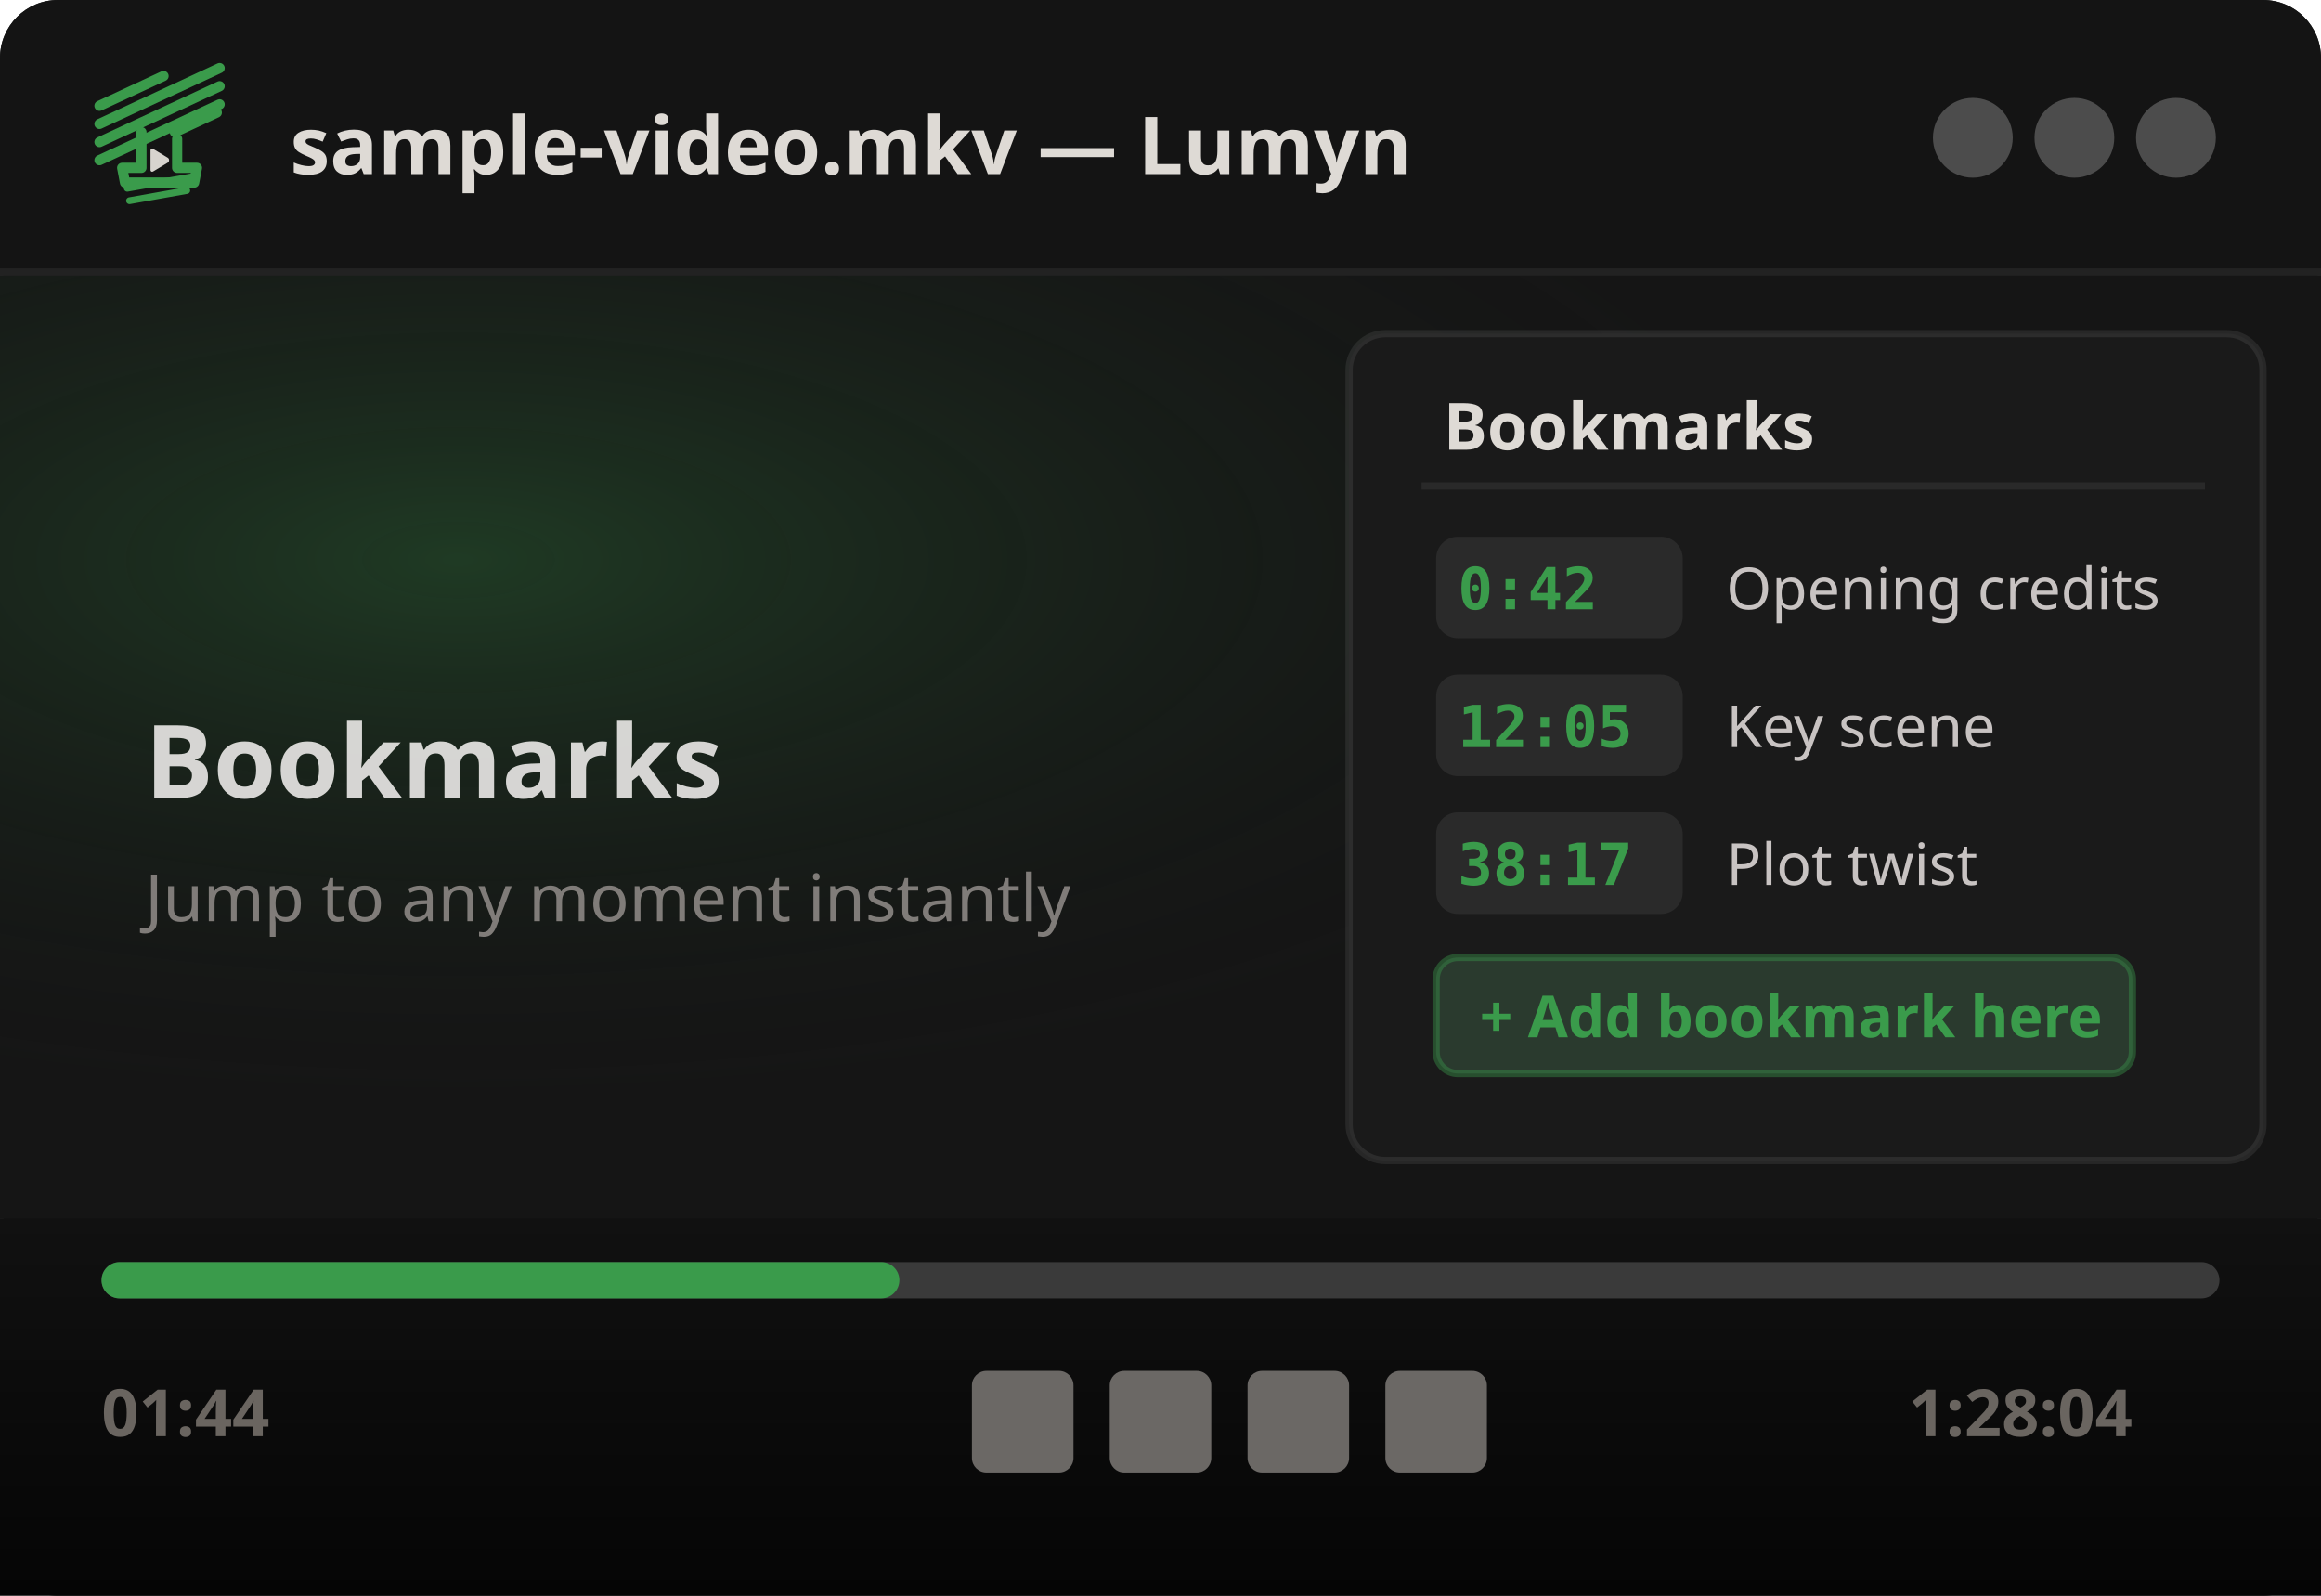
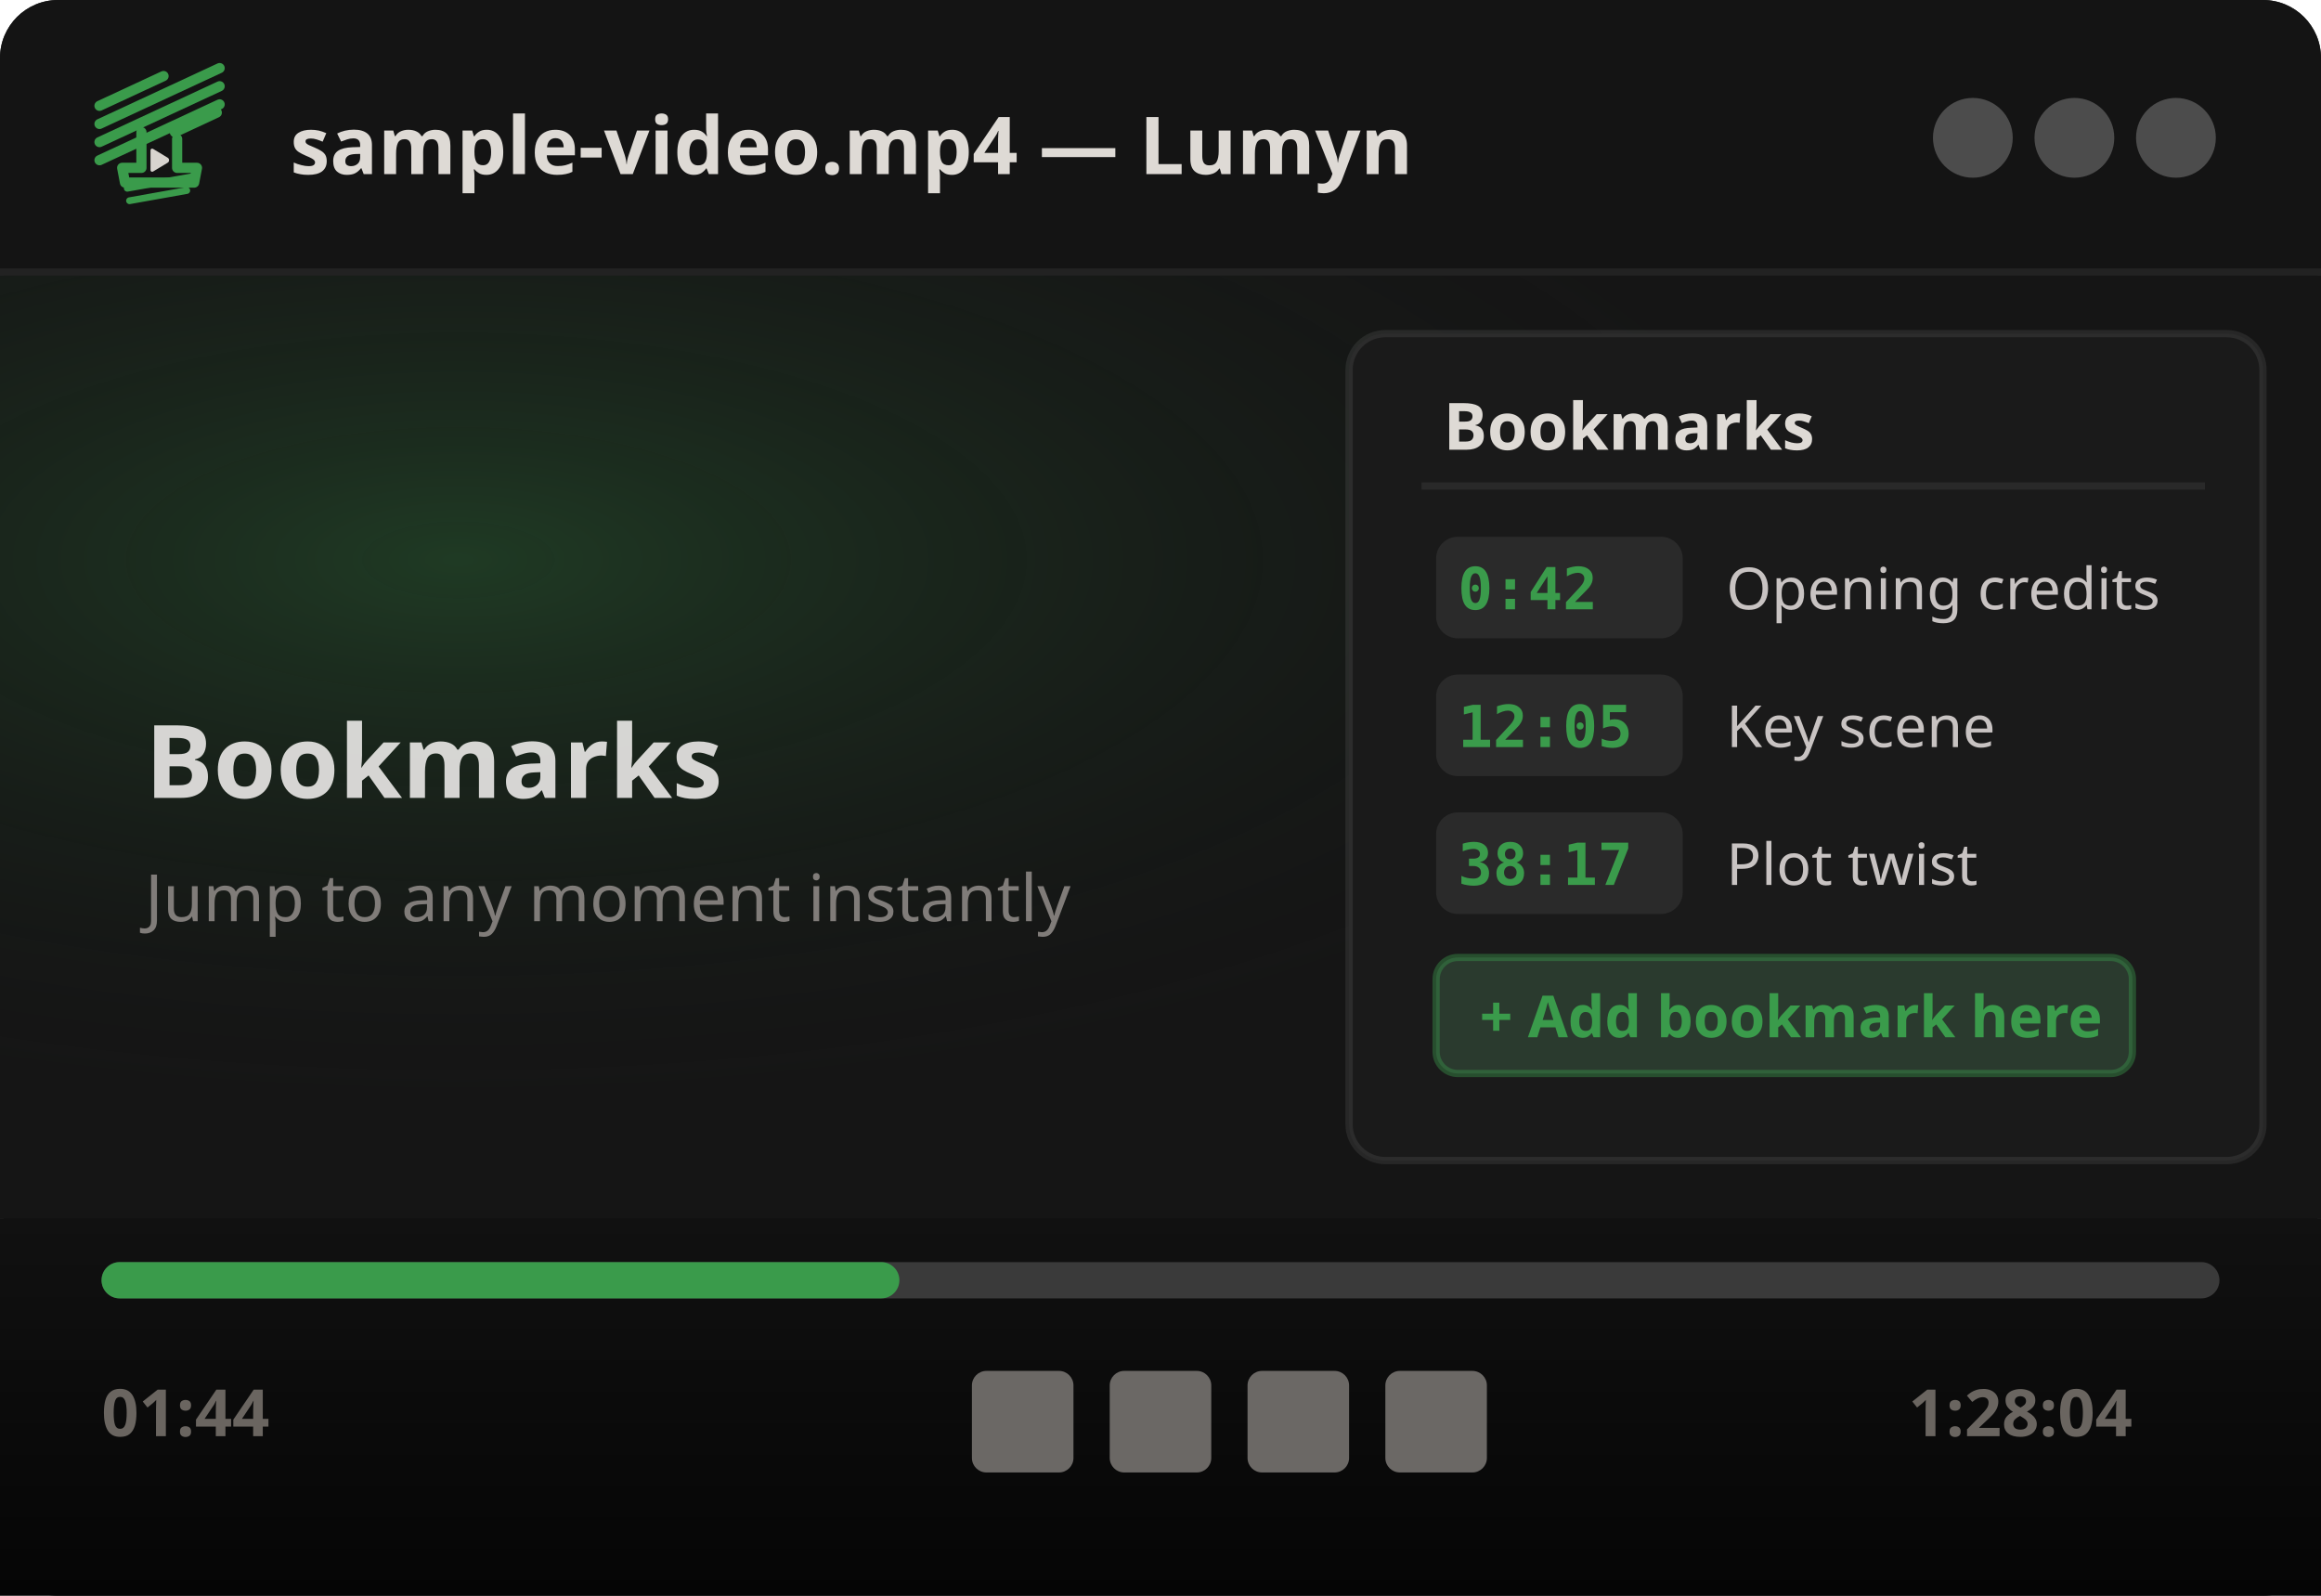
<svg xmlns="http://www.w3.org/2000/svg" viewBox="0 0 320 220" width="320" height="220">
  <rect width="320" height="220" rx="8" fill="#101010" stroke="rgba(255,255,255,0.09)" stroke-width="1" />
  <rect width="320" height="38" rx="8" fill="#141414" />
  <rect y="30" width="320" height="8" fill="#141414" />
  <rect y="37" width="320" height="1" fill="rgba(255,255,255,0.06)" />
  <g transform="translate(12,9) scale(0.078125)" fill="none">
    <path d="M22 71.5L135 19" stroke="#3A9B4B" stroke-width="18" stroke-linecap="round" />
    <path d="M22 103.5L234 5" stroke="#3A9B4B" stroke-width="18" stroke-linecap="round" />
    <path d="M22 135.5L234 37" stroke="#3A9B4B" stroke-width="18" stroke-linecap="round" />
    <path d="M22 167.5L234 69" stroke="#3A9B4B" stroke-width="18" stroke-linecap="round" />
    <path d="M155 118L229 83.5" stroke="#3A9B4B" stroke-width="18" stroke-linecap="round" />
    <path d="M96 118V181H62L67 207H189L194 181H159V130" stroke="#3A9B4B" stroke-width="18" stroke-linecap="round" stroke-linejoin="round" />
    <path d="M71 217L184 197" stroke="#3A9B4B" stroke-width="12" stroke-linecap="round" />
    <path d="M75 239L176 221" stroke="#3A9B4B" stroke-width="12" stroke-linecap="round" />
    <path d="M112 150C112 147.7 114.5 146.3 116.5 147.5L142.5 163.2C145.5 165 145.5 170 142.5 171.8L116.5 187.5C114.5 188.7 112 187.3 112 185V150Z" fill="#D8D4CF" />
  </g>
-   <text x="40" y="24" font-family="system-ui,sans-serif" font-size="11" font-weight="700" fill="#DEDAD5">sample-video.mkv — Lumyn</text>
+   <text x="40" y="24" font-family="system-ui,sans-serif" font-size="11" font-weight="700" fill="#DEDAD5">sample-video.mp4 — Lumyn</text>
  <circle cx="272" cy="19" r="5.5" fill="#4c4c4c" />
  <circle cx="286" cy="19" r="5.5" fill="#4c4c4c" />
  <circle cx="300" cy="19" r="5.5" fill="#4c4c4c" />
  <rect x="0" y="38" width="320" height="130" fill="#151515" />
  <radialGradient id="glow-bk" cx="20%" cy="30%" r="60%">
    <stop offset="0%" stop-color="#3a9b4b" stop-opacity="0.28" />
    <stop offset="100%" stop-color="#151515" stop-opacity="0" />
  </radialGradient>
  <rect x="0" y="38" width="320" height="130" fill="url(#glow-bk)" />
  <rect x="186" y="46" width="126" height="114" rx="5" fill="#1A1A1A" stroke="rgba(255,255,255,0.08)" stroke-width="1" />
  <text x="199" y="62" font-family="system-ui,sans-serif" font-size="9" font-weight="700" fill="#DEDAD5">Bookmarks</text>
  <line x1="196" y1="67" x2="304" y2="67" stroke="rgba(255,255,255,0.07)" stroke-width="1" />
  <rect x="198" y="74" width="34" height="14" rx="3" fill="#2A2A2A" />
  <text x="201" y="84" font-family="monospace,sans-serif" font-size="8" font-weight="700" fill="#3a9b4b">0:42</text>
  <text x="238" y="84" font-family="system-ui,sans-serif" font-size="8" fill="#C8C3C2">Opening credits</text>
  <rect x="198" y="93" width="34" height="14" rx="3" fill="#2A2A2A" />
  <text x="201" y="103" font-family="monospace,sans-serif" font-size="8" font-weight="700" fill="#3a9b4b">12:05</text>
  <text x="238" y="103" font-family="system-ui,sans-serif" font-size="8" fill="#C8C3C2">Key scene</text>
  <rect x="198" y="112" width="34" height="14" rx="3" fill="#2A2A2A" />
  <text x="201" y="122" font-family="monospace,sans-serif" font-size="8" font-weight="700" fill="#3a9b4b">38:17</text>
  <text x="238" y="122" font-family="system-ui,sans-serif" font-size="8" fill="#C8C3C2">Plot twist</text>
  <rect x="198" y="132" width="96" height="16" rx="3" fill="#2A3A2E" stroke="rgba(58,155,75,0.4)" stroke-width="1" />
  <text x="204" y="143" font-family="system-ui,sans-serif" font-size="8" font-weight="600" fill="#3a9b4b">+ Add bookmark here</text>
  <text x="20" y="110" font-family="system-ui,sans-serif" font-size="14" font-weight="800" fill="#F7F5F3" opacity="0.85">Bookmarks</text>
  <text x="20" y="127" font-family="system-ui,sans-serif" font-size="9" fill="#807C79">Jump to any moment instantly</text>
  <rect x="0" y="168" width="320" height="52" fill="url(#ctrl-grad-bk)" />
  <linearGradient id="ctrl-grad-bk" x1="0" y1="0" x2="0" y2="1">
    <stop offset="0%" stop-color="#111111" />
    <stop offset="100%" stop-color="#050505" />
  </linearGradient>
  <rect x="14" y="174" width="292" height="5" rx="2.5" fill="#3a3a3a" />
  <rect x="14" y="174" width="110" height="5" rx="2.5" fill="#3a9b4b" />
  <text x="14" y="198" font-family="system-ui,sans-serif" font-size="9" font-weight="700" fill="#6A6560">01:44</text>
  <rect x="134" y="189" width="14" height="14" rx="2" fill="#807C79" opacity="0.82" />
  <rect x="153" y="189" width="14" height="14" rx="2" fill="#807C79" opacity="0.82" />
  <rect x="172" y="189" width="14" height="14" rx="2" fill="#807C79" opacity="0.82" />
  <rect x="191" y="189" width="14" height="14" rx="2" fill="#807C79" opacity="0.82" />
  <text x="294" y="198" font-family="system-ui,sans-serif" font-size="9" font-weight="700" fill="#6A6560" text-anchor="end">1:28:04</text>
</svg>
